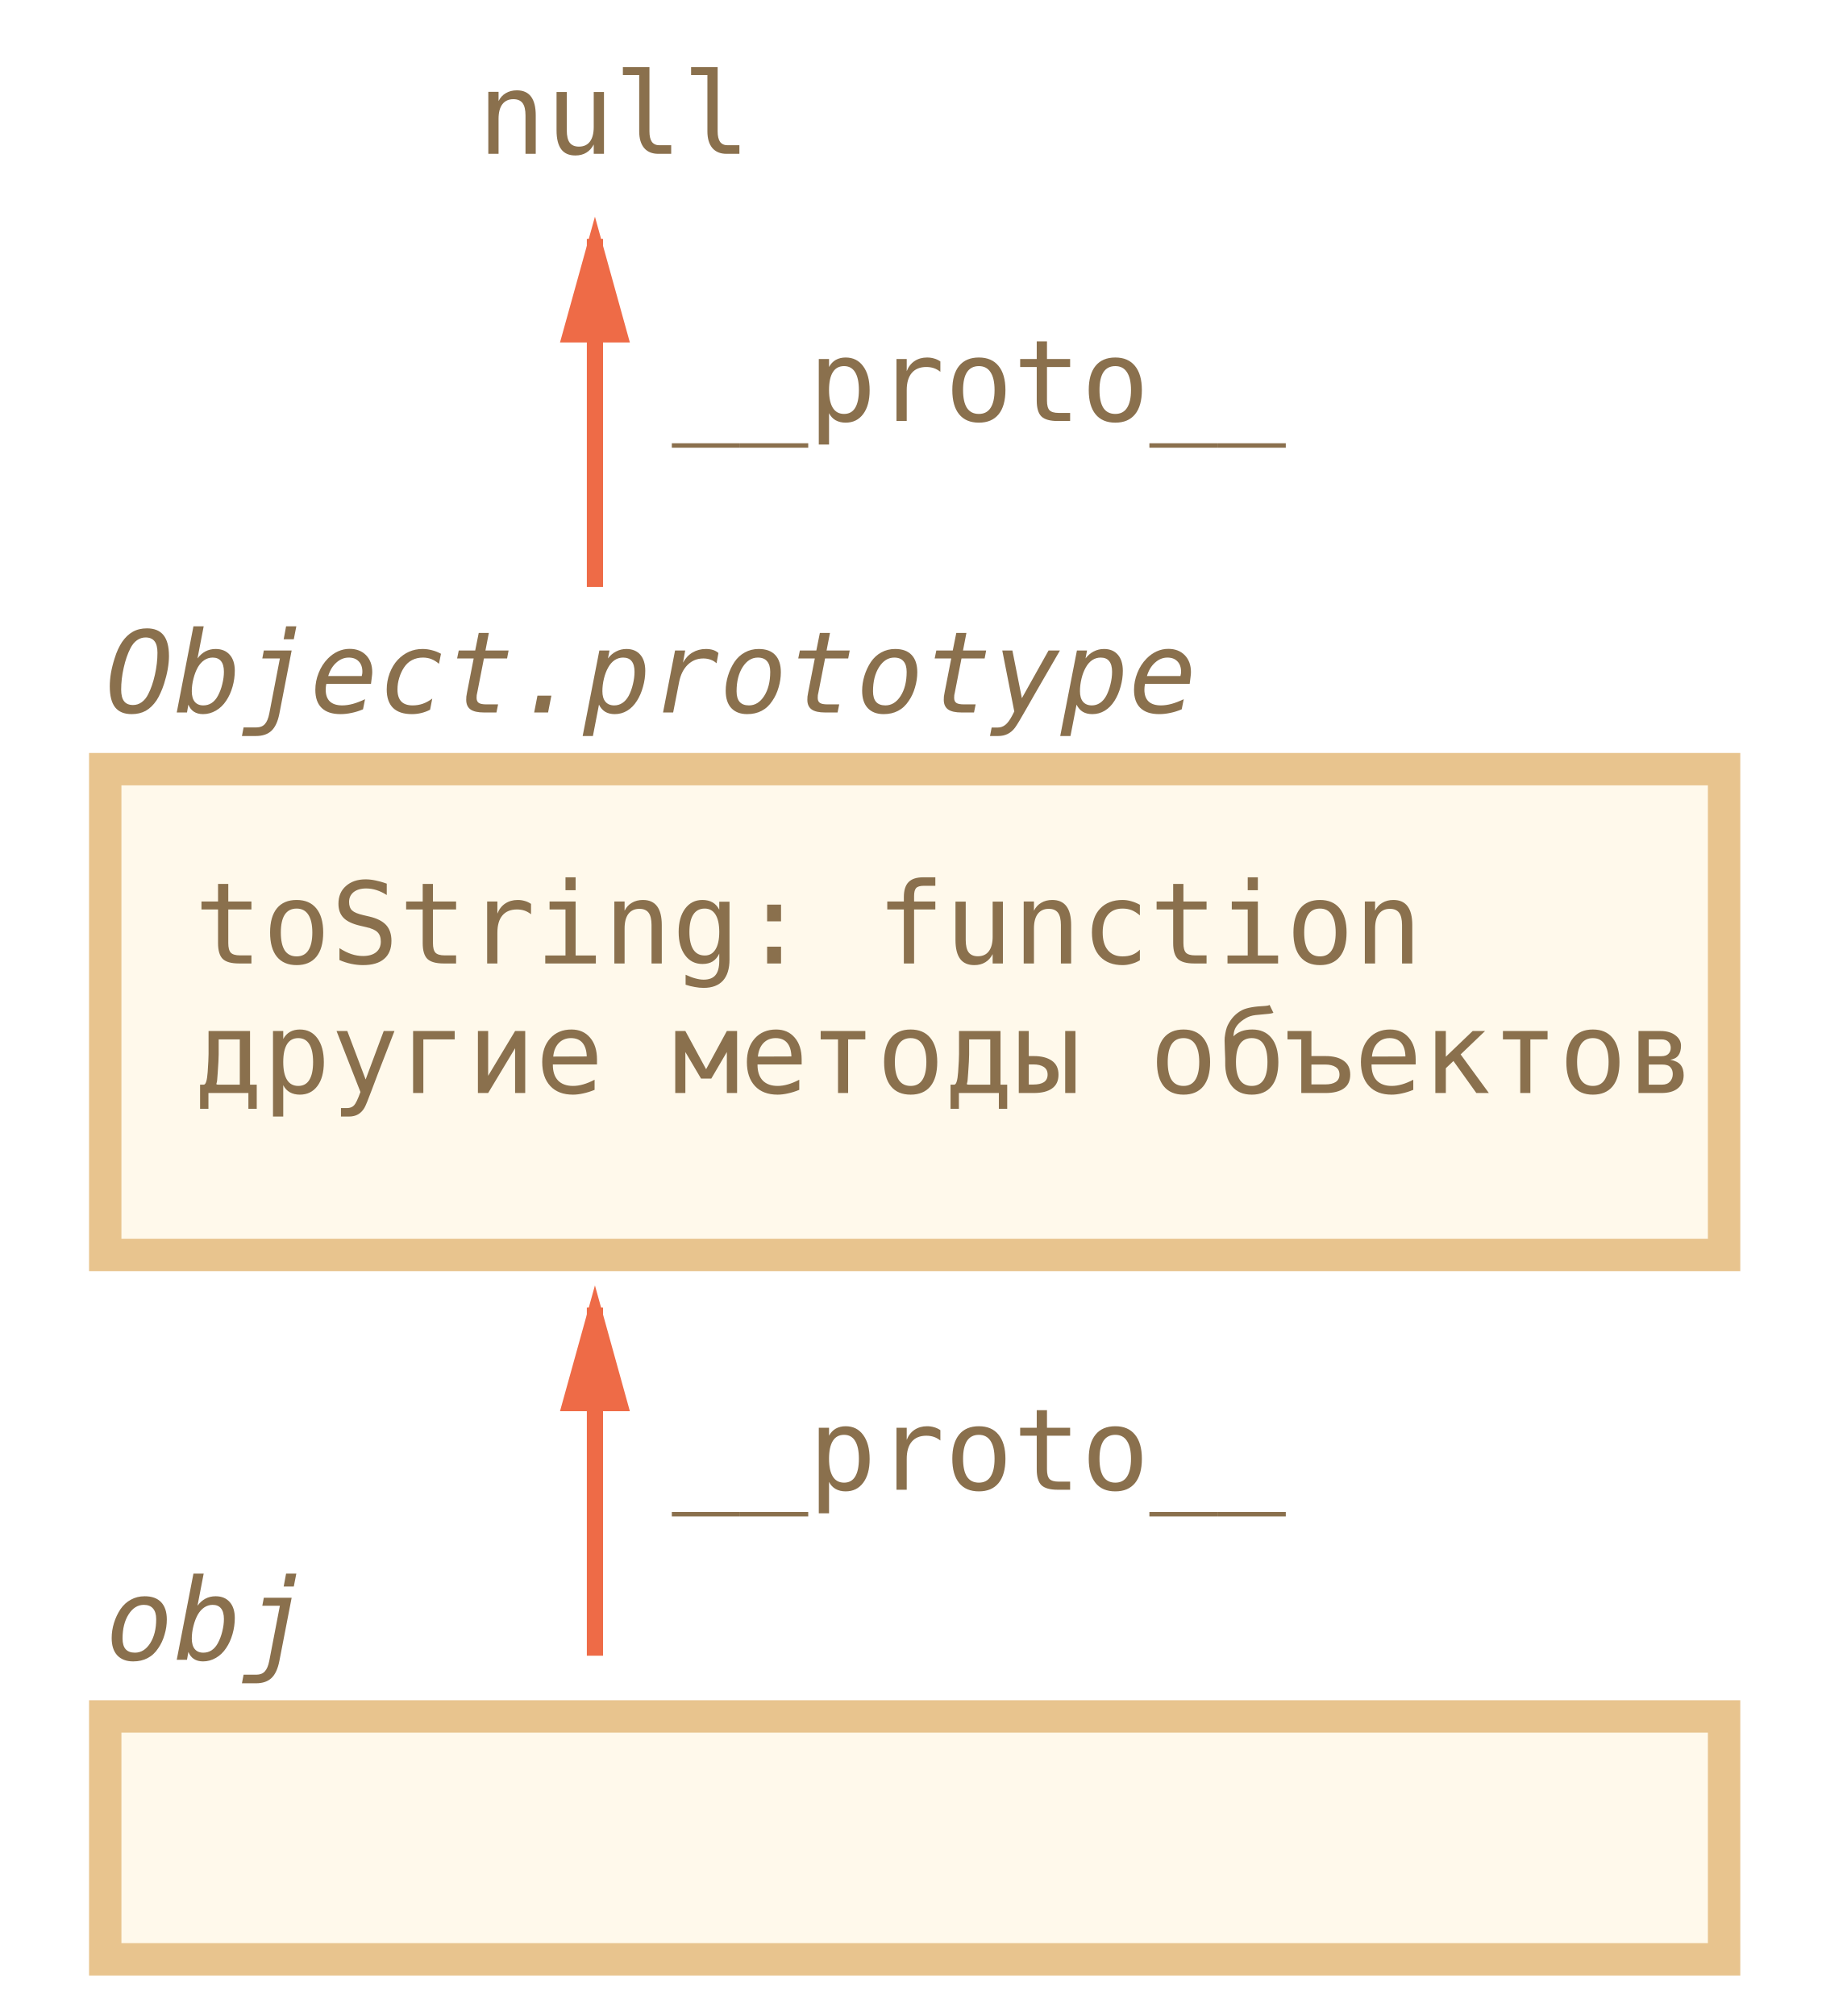
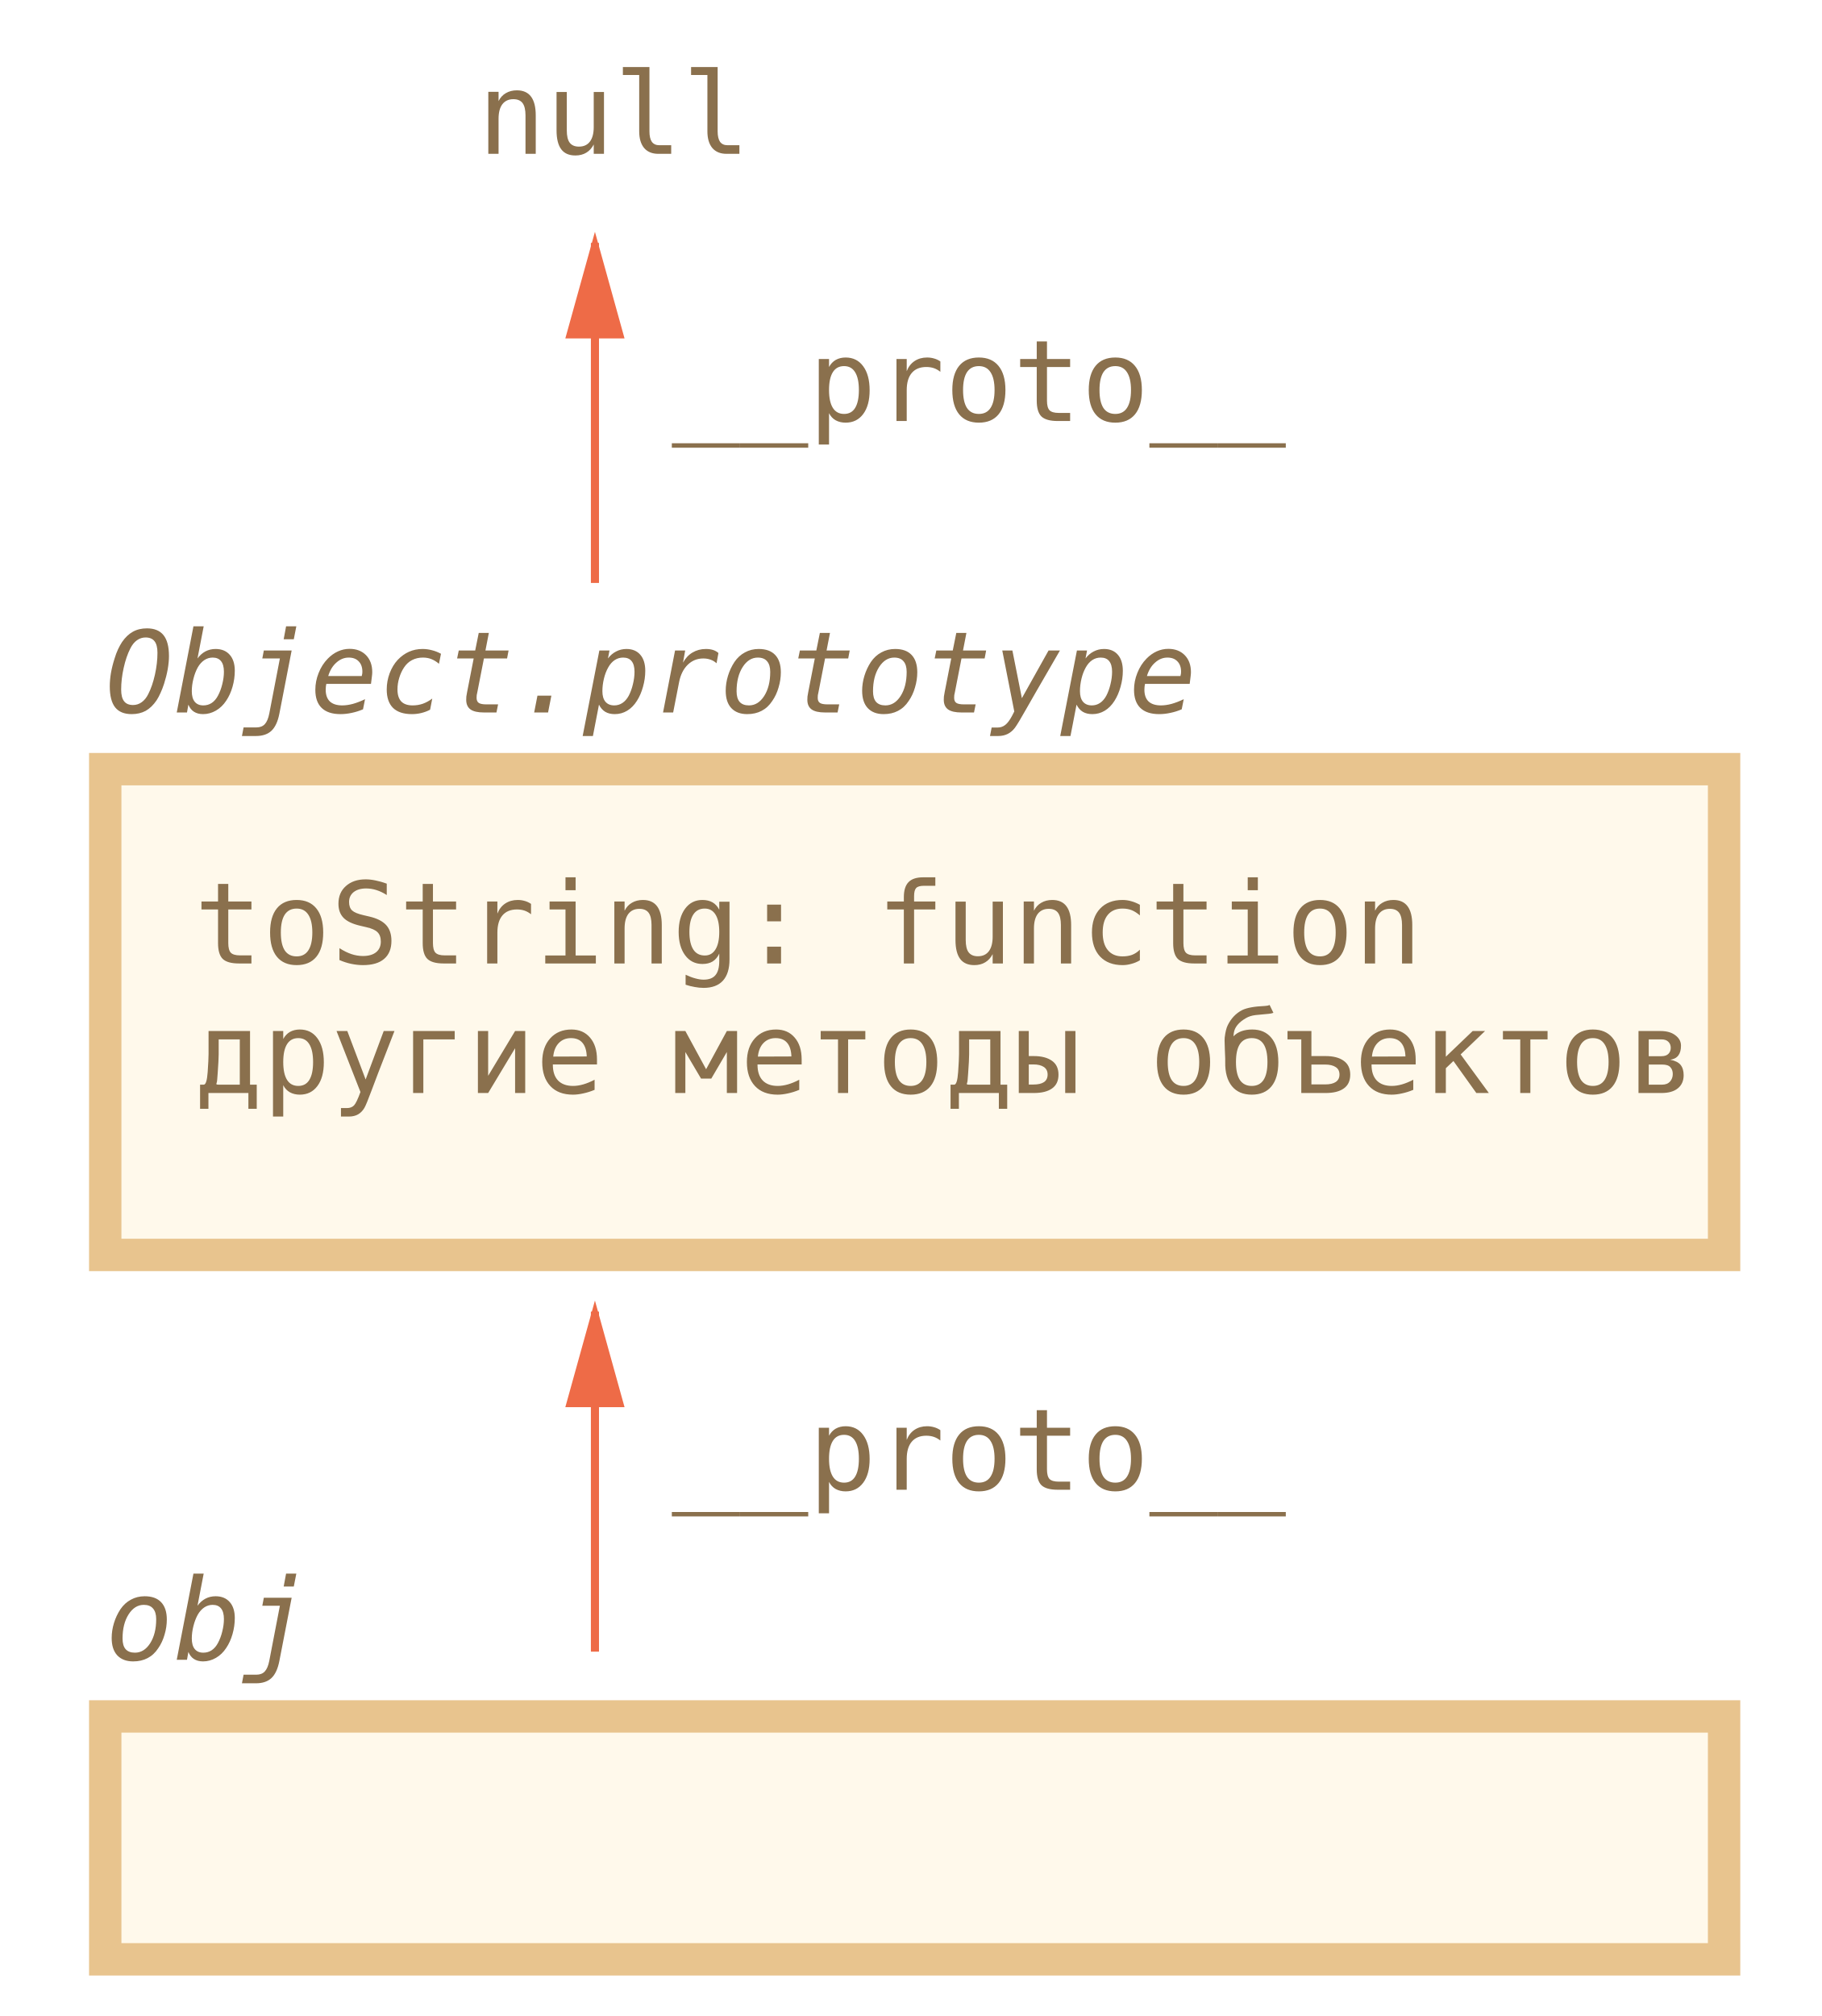
<svg xmlns="http://www.w3.org/2000/svg" width="225px" height="249px" viewBox="0 0 225 249" version="1.1">
  <defs />
  <g id="combined" stroke="none" stroke-width="1" fill="none" fill-rule="evenodd">
    <g id="native-prototypes-object.svg">
      <rect id="Rectangle-1" stroke="#E8C48E" stroke-width="4" fill="#FFF9EB" x="13" y="95" width="200" height="60" />
      <text id="toString:-function" font-family="Consolas" font-size="14" font-weight="normal" fill="#8A704D">
        <tspan x="24" y="119">toString: function</tspan>
        <tspan x="24" y="135">другие методы объектов</tspan>
      </text>
      <text id="Object.prototype" font-family="Consolas" font-size="14" font-style="italic" font-weight="normal" fill="#8A704D">
        <tspan x="13" y="88">Object.prototype</tspan>
      </text>
      <rect id="Rectangle-1" stroke="#E8C48E" stroke-width="4" fill="#FFF9EB" x="13" y="212" width="200" height="30" />
      <text id="obj" font-family="Consolas" font-size="14" font-style="italic" font-weight="normal" fill="#8A704D">
        <tspan x="13" y="205">obj</tspan>
      </text>
-       <path d="M73.5,203.5 L73.5,162.5" id="Line" stroke="#EE6B47" stroke-width="2" stroke-linecap="square" fill="#EE6B47" />
-       <path id="Line-decoration-1" d="M73.5,162.5 C72.45,166.28 71.55,169.52 70.5,173.3 C72.6,173.3 74.4,173.3 76.5,173.3 C75.45,169.52 74.55,166.28 73.5,162.5 C73.5,162.5 73.5,162.5 73.5,162.5 Z" stroke="#EE6B47" stroke-width="2" stroke-linecap="square" fill="#EE6B47" />
+       <path d="M73.5,203.5 L73.5,162.5" id="Line" stroke="#EE6B47" stroke-linecap="square" fill="#EE6B47" />
+       <path id="Line-decoration-1" d="M73.5,162.5 C72.45,166.28 71.55,169.52 70.5,173.3 C72.6,173.3 74.4,173.3 76.5,173.3 C75.45,169.52 74.55,166.28 73.5,162.5 C73.5,162.5 73.5,162.5 73.5,162.5 Z" stroke="#EE6B47" stroke-linecap="square" fill="#EE6B47" />
      <text id="__proto__" font-family="Consolas" font-size="14" font-weight="normal" fill="#8A704D">
        <tspan x="83" y="184">__proto__</tspan>
      </text>
-       <path d="M73.5,71.5 L73.5,30.5" id="Line-2" stroke="#EE6B47" stroke-width="2" stroke-linecap="square" fill="#EE6B47" />
-       <path id="Line-2-decoration-1" d="M73.5,30.5 C72.45,34.28 71.55,37.52 70.5,41.3 C72.6,41.3 74.4,41.3 76.5,41.3 C75.45,37.52 74.55,34.28 73.5,30.5 C73.5,30.5 73.5,30.5 73.5,30.5 Z" stroke="#EE6B47" stroke-width="2" stroke-linecap="square" fill="#EE6B47" />
+       <path d="M73.5,71.5 L73.5,30.5" id="Line-2" stroke="#EE6B47" stroke-linecap="square" fill="#EE6B47" />
+       <path id="Line-2-decoration-1" d="M73.5,30.5 C72.45,34.28 71.55,37.52 70.5,41.3 C72.6,41.3 74.4,41.3 76.5,41.3 C75.45,37.52 74.55,34.28 73.5,30.5 C73.5,30.5 73.5,30.5 73.5,30.5 Z" stroke="#EE6B47" stroke-linecap="square" fill="#EE6B47" />
      <text id="__proto__-2" font-family="Consolas" font-size="14" font-weight="normal" fill="#8A704D">
        <tspan x="83" y="52">__proto__</tspan>
      </text>
      <text id="null" font-family="Consolas" font-size="14" font-weight="normal" fill="#8A704D">
        <tspan x="59" y="19">null</tspan>
      </text>
    </g>
  </g>
</svg>
